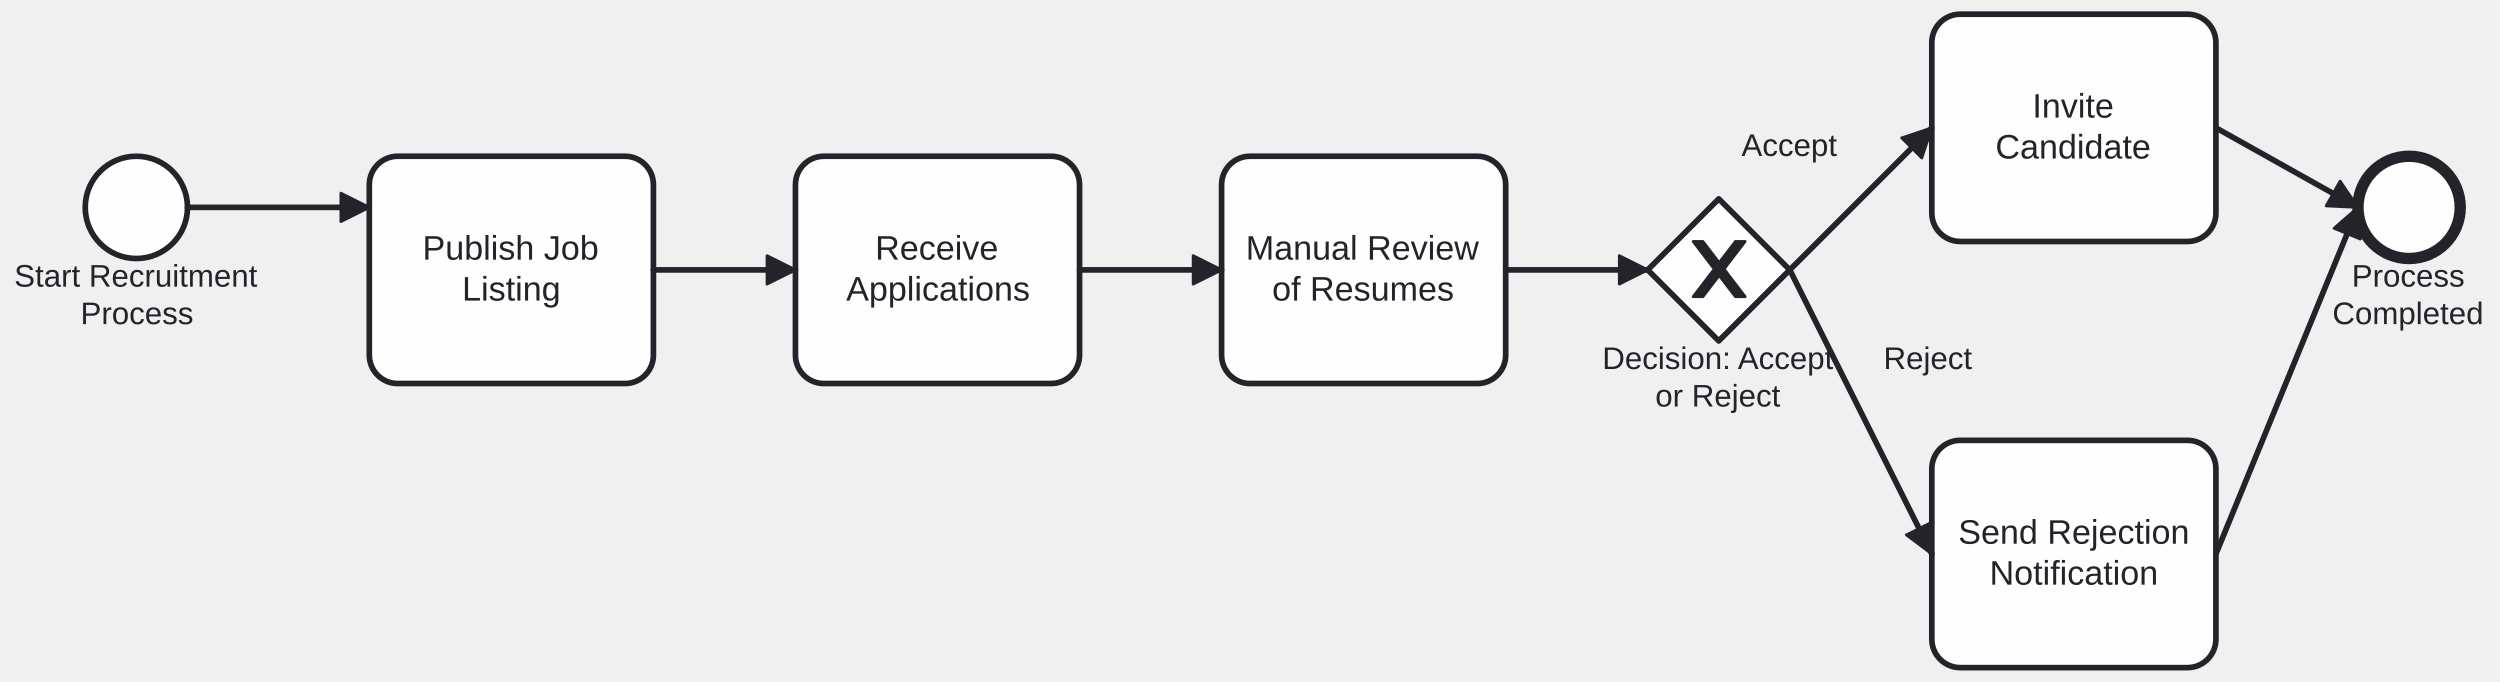
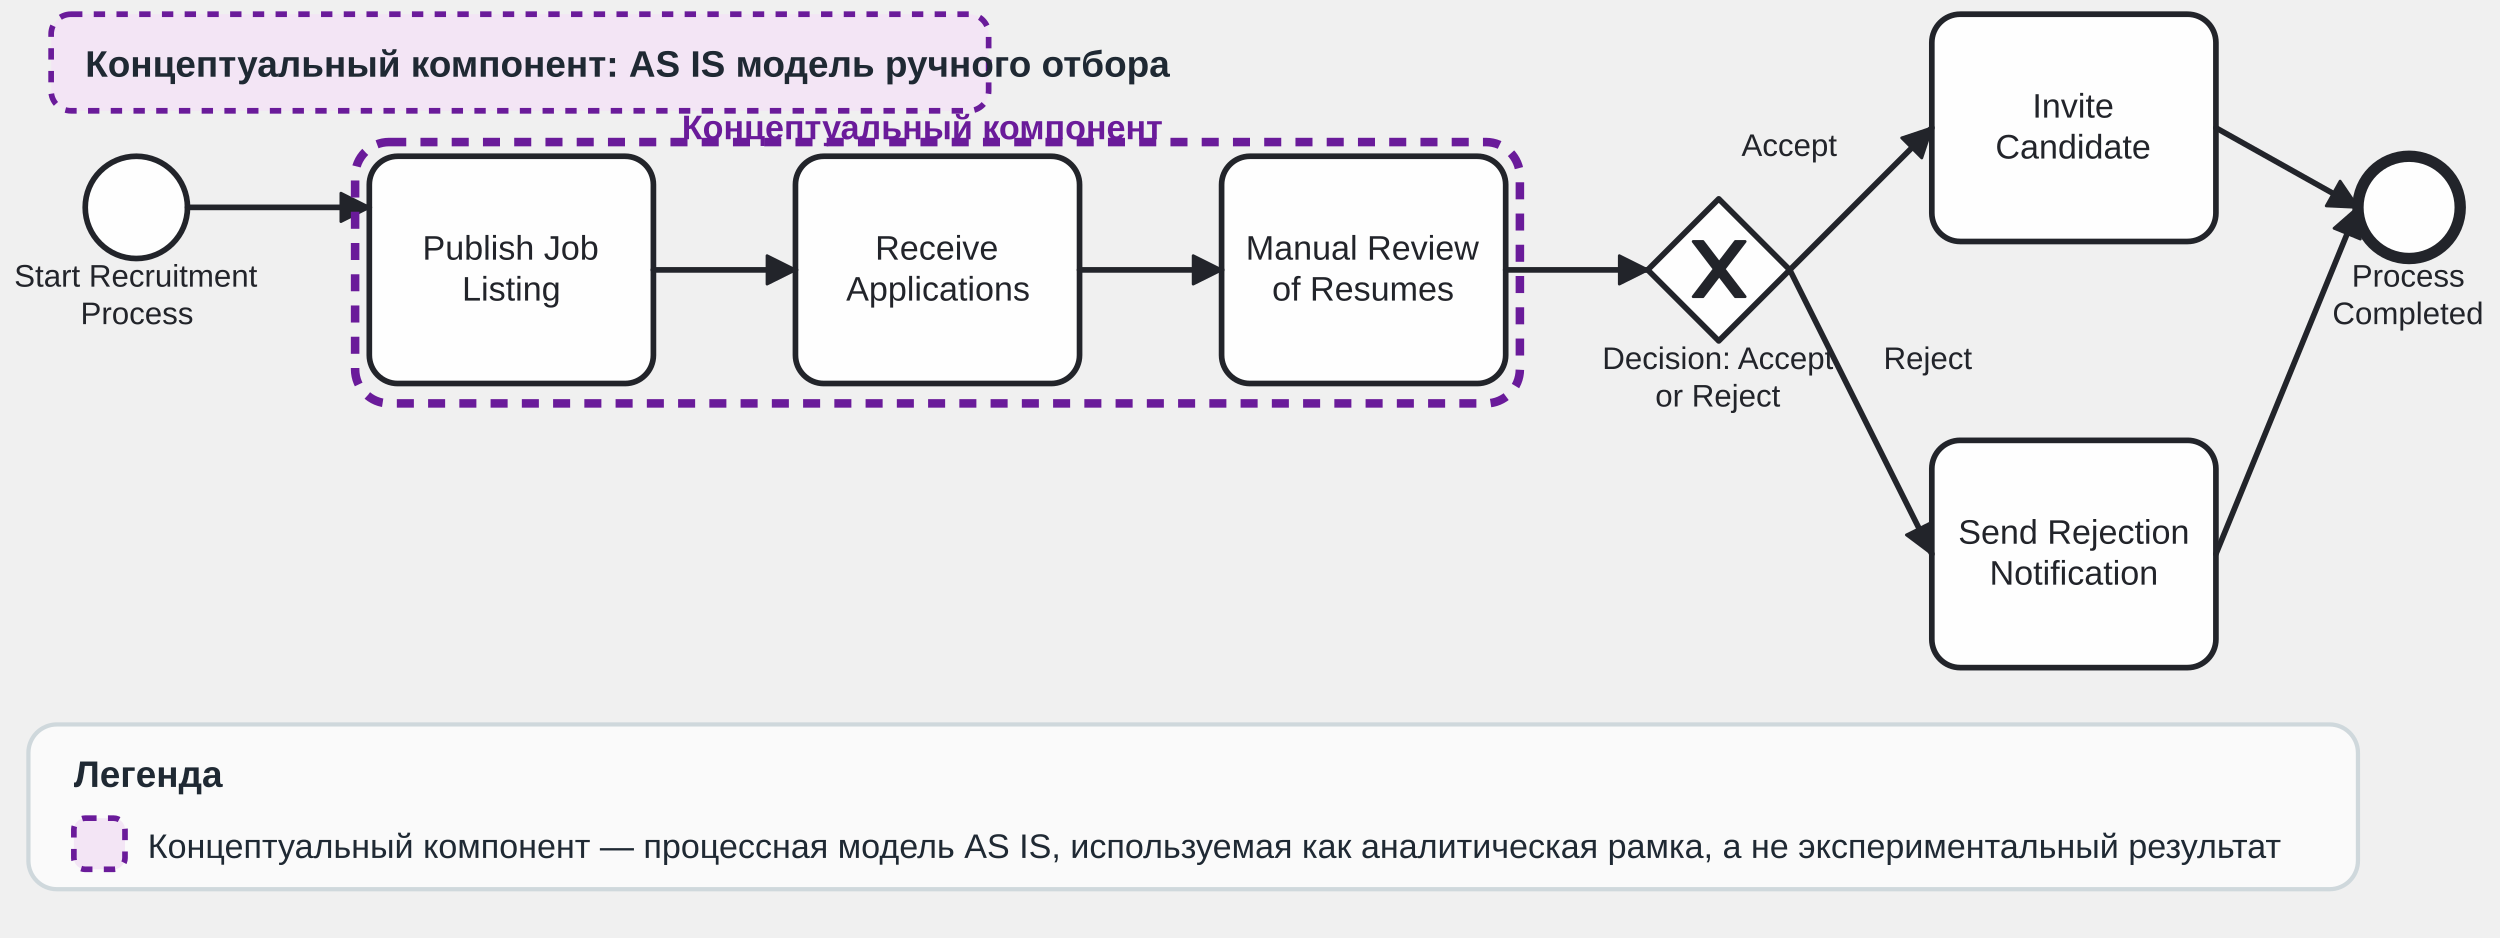
- <svg xmlns="http://www.w3.org/2000/svg" width="880" height="240" viewBox="70 45 880 240" version="1.1">
+ <svg xmlns="http://www.w3.org/2000/svg" width="880" height="330" viewBox="70 45 880 330" version="1.1">
  <defs>
    <pattern id="djs-grid-pattern-513434" width="10" height="10" patternUnits="userSpaceOnUse">
      <circle cx="0.5" cy="0.5" r="0.5" style="fill: rgb(204, 204, 204);" />
    </pattern>
  </defs>
  <g class="djs-group">
    <g class="djs-element djs-shape" data-element-id="StartEvent_1" style="display: block;" transform="matrix(1 0 0 1 100 100)">
      <g class="djs-visual">
        <circle cx="18" cy="18" r="18" style="stroke-linecap: round; stroke-linejoin: round; stroke: rgb(34, 36, 42); stroke-width: 2px; fill: white; fill-opacity: 0.95;" />
      </g>
      <rect class="djs-hit djs-hit-all" x="0" y="0" width="36" height="36" style="fill: none; stroke-opacity: 0; stroke: white; stroke-width: 15px;" />
      <circle cx="18" cy="18" r="23" class="djs-outline" style="fill: none;" />
    </g>
  </g>
  <g class="djs-group">
    <g class="djs-element djs-shape" data-element-id="StartEvent_1_label" style="display: block;" transform="matrix(1 0 0 1 75 136)">
      <g class="djs-visual">
        <text lineHeight="1.2" class="djs-label" style="font-family: Arial, sans-serif; font-size: 11px; font-weight: normal; fill: rgb(34, 36, 42);">
          <tspan x="0" y="9.9">Start Recruitment</tspan>
          <tspan x="23.346" y="23.1">Process</tspan>
        </text>
      </g>
      <rect class="djs-hit djs-hit-all" x="0" y="0" width="87" height="27" style="fill: none; stroke-opacity: 0; stroke: white; stroke-width: 15px;" />
      <rect x="-5" y="-5" rx="4" width="97" height="37" class="djs-outline" style="fill: none;" />
    </g>
  </g>
  <g class="djs-group">
    <g class="djs-element djs-shape" data-element-id="Task_1" style="display: block;" transform="matrix(1 0 0 1 200 100)">
      <g class="djs-visual">
        <rect x="0" y="0" width="100" height="80" rx="10" ry="10" style="stroke-linecap: round; stroke-linejoin: round; stroke: rgb(34, 36, 42); stroke-width: 2px; fill: white; fill-opacity: 0.95;" />
        <text lineHeight="1.2" class="djs-label" style="font-family: Arial, sans-serif; font-size: 12px; font-weight: normal; fill: rgb(34, 36, 42);">
          <tspan x="18.717" y="36.4">Publish Job </tspan>
          <tspan x="32.656" y="50.8">Listing</tspan>
        </text>
      </g>
      <rect class="djs-hit djs-hit-all" x="0" y="0" width="100" height="80" style="fill: none; stroke-opacity: 0; stroke: white; stroke-width: 15px;" />
      <rect x="-5" y="-5" rx="14" width="110" height="90" class="djs-outline" style="fill: none;" />
    </g>
  </g>
  <g class="djs-group">
    <g class="djs-element djs-shape" data-element-id="Task_2" style="display: block;" transform="matrix(1 0 0 1 350 100)">
      <g class="djs-visual">
        <rect x="0" y="0" width="100" height="80" rx="10" ry="10" style="stroke-linecap: round; stroke-linejoin: round; stroke: rgb(34, 36, 42); stroke-width: 2px; fill: white; fill-opacity: 0.95;" />
        <text lineHeight="1.2" class="djs-label" style="font-family: Arial, sans-serif; font-size: 12px; font-weight: normal; fill: rgb(34, 36, 42);">
          <tspan x="28.06" y="36.4">Receive </tspan>
          <tspan x="17.847" y="50.8">Applications</tspan>
        </text>
      </g>
      <rect class="djs-hit djs-hit-all" x="0" y="0" width="100" height="80" style="fill: none; stroke-opacity: 0; stroke: white; stroke-width: 15px;" />
      <rect x="-5" y="-5" rx="14" width="110" height="90" class="djs-outline" style="fill: none;" />
    </g>
  </g>
  <g class="djs-group">
    <g class="djs-element djs-shape" data-element-id="Task_3" style="display: block;" transform="matrix(1 0 0 1 500 100)">
      <g class="djs-visual">
        <rect x="0" y="0" width="100" height="80" rx="10" ry="10" style="stroke-linecap: round; stroke-linejoin: round; stroke: rgb(34, 36, 42); stroke-width: 2px; fill: white; fill-opacity: 0.95;" />
        <text lineHeight="1.2" class="djs-label" style="font-family: Arial, sans-serif; font-size: 12px; font-weight: normal; fill: rgb(34, 36, 42);">
          <tspan x="8.514" y="36.4">Manual Review</tspan>
          <tspan x="17.787" y="50.8">of Resumes</tspan>
        </text>
      </g>
      <rect class="djs-hit djs-hit-all" x="0" y="0" width="100" height="80" style="fill: none; stroke-opacity: 0; stroke: white; stroke-width: 15px;" />
      <rect x="-5" y="-5" rx="14" width="110" height="90" class="djs-outline" style="fill: none;" />
    </g>
  </g>
  <g class="djs-group">
    <g class="djs-element djs-shape" data-element-id="Gateway_1" style="display: block;" transform="matrix(1 0 0 1 650 115)">
      <g class="djs-visual">
        <polygon points="25,0 50,25 25,50 0,25" style="stroke-linecap: round; stroke-linejoin: round; stroke: rgb(34, 36, 42); stroke-width: 2px; fill: white; fill-opacity: 0.95;" />
        <path d="m 16,15 7.429,9.714 -7.429,9.714 3.429,0 5.714,-7.464 5.714,7.464 3.429,0 -7.429,-9.714 7.429,-9.714 -3.429,0 -5.714,7.464 -5.714,-7.464 -3.429,0 z" style="fill: rgb(34, 36, 42); stroke-linecap: round; stroke-linejoin: round; stroke: rgb(34, 36, 42); stroke-width: 1px;" />
      </g>
      <rect class="djs-hit djs-hit-all" x="0" y="0" width="50" height="50" style="fill: none; stroke-opacity: 0; stroke: white; stroke-width: 15px;" />
      <rect x="2" y="2" rx="4" width="46" height="46" class="djs-outline" style="transform-box: fill-box; transform: rotate(45deg); transform-origin: center center; fill: none;" />
    </g>
  </g>
  <g class="djs-group">
    <g class="djs-element djs-shape" data-element-id="Gateway_1_label" style="display: block;" transform="matrix(1 0 0 1 634 165)">
      <g class="djs-visual">
        <text lineHeight="1.2" class="djs-label" style="font-family: Arial, sans-serif; font-size: 11px; font-weight: normal; fill: rgb(34, 36, 42);">
          <tspan x="0" y="9.9">Decision: Accept </tspan>
          <tspan x="18.651" y="23.1">or Reject</tspan>
        </text>
      </g>
      <rect class="djs-hit djs-hit-all" x="0" y="0" width="83" height="27" style="fill: none; stroke-opacity: 0; stroke: white; stroke-width: 15px;" />
      <rect x="-5" y="-5" rx="4" width="93" height="37" class="djs-outline" style="fill: none;" />
    </g>
  </g>
  <g class="djs-group">
    <g class="djs-element djs-shape" data-element-id="Task_4" style="display: block;" transform="matrix(1 0 0 1 750 50)">
      <g class="djs-visual">
        <rect x="0" y="0" width="100" height="80" rx="10" ry="10" style="stroke-linecap: round; stroke-linejoin: round; stroke: rgb(34, 36, 42); stroke-width: 2px; fill: white; fill-opacity: 0.95;" />
        <text lineHeight="1.2" class="djs-label" style="font-family: Arial, sans-serif; font-size: 12px; font-weight: normal; fill: rgb(34, 36, 42);">
          <tspan x="35.396" y="36.4">Invite </tspan>
          <tspan x="22.382" y="50.8">Candidate</tspan>
        </text>
      </g>
      <rect class="djs-hit djs-hit-all" x="0" y="0" width="100" height="80" style="fill: none; stroke-opacity: 0; stroke: white; stroke-width: 15px;" />
      <rect x="-5" y="-5" rx="14" width="110" height="90" class="djs-outline" style="fill: none;" />
    </g>
  </g>
  <g class="djs-group">
    <g class="djs-element djs-shape" data-element-id="Task_5" style="display: block;" transform="matrix(1 0 0 1 750 200)">
      <g class="djs-visual">
        <rect x="0" y="0" width="100" height="80" rx="10" ry="10" style="stroke-linecap: round; stroke-linejoin: round; stroke: rgb(34, 36, 42); stroke-width: 2px; fill: white; fill-opacity: 0.95;" />
        <text lineHeight="1.2" class="djs-label" style="font-family: Arial, sans-serif; font-size: 12px; font-weight: normal; fill: rgb(34, 36, 42);">
          <tspan x="9.306" y="36.4">Send Rejection </tspan>
          <tspan x="20.319" y="50.8">Notification</tspan>
        </text>
      </g>
      <rect class="djs-hit djs-hit-all" x="0" y="0" width="100" height="80" style="fill: none; stroke-opacity: 0; stroke: white; stroke-width: 15px;" />
      <rect x="-5" y="-5" rx="14" width="110" height="90" class="djs-outline" style="fill: none;" />
    </g>
  </g>
  <g class="djs-group">
    <g class="djs-element djs-shape" data-element-id="EndEvent_1" style="display: block;" transform="matrix(1 0 0 1 900 100)">
      <g class="djs-visual">
        <circle cx="18" cy="18" r="18" style="stroke-linecap: round; stroke-linejoin: round; stroke: rgb(34, 36, 42); stroke-width: 4px; fill: white; fill-opacity: 0.95;" />
      </g>
      <rect class="djs-hit djs-hit-all" x="0" y="0" width="36" height="36" style="fill: none; stroke-opacity: 0; stroke: white; stroke-width: 15px;" />
      <circle cx="18" cy="18" r="24" class="djs-outline" style="fill: none;" />
    </g>
  </g>
  <g class="djs-group">
    <g class="djs-element djs-shape" data-element-id="EndEvent_1_label" style="display: block;" transform="matrix(1 0 0 1 891 136)">
      <g class="djs-visual">
        <text lineHeight="1.2" class="djs-label" style="font-family: Arial, sans-serif; font-size: 11px; font-weight: normal; fill: rgb(34, 36, 42);">
          <tspan x="6.821" y="9.9">Process </tspan>
          <tspan x="0" y="23.1">Completed</tspan>
        </text>
      </g>
      <rect class="djs-hit djs-hit-all" x="0" y="0" width="54" height="27" style="fill: none; stroke-opacity: 0; stroke: white; stroke-width: 15px;" />
      <rect x="-5" y="-5" rx="4" width="64" height="37" class="djs-outline" style="fill: none;" />
    </g>
  </g>
  <g class="djs-group">
    <g class="djs-element djs-connection" data-element-id="flow1" style="display: block;">
      <g class="djs-visual">
        <defs>
          <marker id="marker-93fi99wlrrlpr3lzdma5ale4z" viewBox="0 0 20 20" refX="11" refY="10" markerWidth="10" markerHeight="10" orient="auto">
            <path d="M 1 5 L 11 10 L 1 15 Z" style="stroke-linecap: round; stroke-linejoin: round; stroke: rgb(34, 36, 42); stroke-width: 1px; fill: rgb(34, 36, 42);" />
          </marker>
        </defs>
        <path data-corner-radius="5" style="fill: none; stroke-linecap: round; stroke-linejoin: round; stroke: rgb(34, 36, 42); stroke-width: 2px; marker-end: url('#marker-93fi99wlrrlpr3lzdma5ale4z');" d="M136,118L200,118" />
      </g>
      <path d="M136,118L200,118" class="djs-hit djs-hit-stroke" style="fill: none; stroke-opacity: 0; stroke: white; stroke-width: 15px;" />
      <rect x="131" y="113" rx="4" width="74" height="10" class="djs-outline" style="fill: none;" />
    </g>
  </g>
  <g class="djs-group">
    <g class="djs-element djs-connection" data-element-id="flow2" style="display: block;">
      <g class="djs-visual">
        <defs>
          <marker id="marker-12ljvd9ykc4oz8gtb871suoqa" viewBox="0 0 20 20" refX="11" refY="10" markerWidth="10" markerHeight="10" orient="auto">
            <path d="M 1 5 L 11 10 L 1 15 Z" style="stroke-linecap: round; stroke-linejoin: round; stroke: rgb(34, 36, 42); stroke-width: 1px; fill: rgb(34, 36, 42);" />
          </marker>
        </defs>
        <path data-corner-radius="5" style="fill: none; stroke-linecap: round; stroke-linejoin: round; stroke: rgb(34, 36, 42); stroke-width: 2px; marker-end: url('#marker-12ljvd9ykc4oz8gtb871suoqa');" d="M300,140L350,140" />
      </g>
      <path d="M300,140L350,140" class="djs-hit djs-hit-stroke" style="fill: none; stroke-opacity: 0; stroke: white; stroke-width: 15px;" />
      <rect x="295" y="135" rx="4" width="60" height="10" class="djs-outline" style="fill: none;" />
    </g>
  </g>
  <g class="djs-group">
    <g class="djs-element djs-connection" data-element-id="flow3" style="display: block;">
      <g class="djs-visual">
        <defs>
          <marker id="marker-9xs6rjbr59nakxc93tlt88u0r" viewBox="0 0 20 20" refX="11" refY="10" markerWidth="10" markerHeight="10" orient="auto">
            <path d="M 1 5 L 11 10 L 1 15 Z" style="stroke-linecap: round; stroke-linejoin: round; stroke: rgb(34, 36, 42); stroke-width: 1px; fill: rgb(34, 36, 42);" />
          </marker>
        </defs>
        <path data-corner-radius="5" style="fill: none; stroke-linecap: round; stroke-linejoin: round; stroke: rgb(34, 36, 42); stroke-width: 2px; marker-end: url('#marker-9xs6rjbr59nakxc93tlt88u0r');" d="M450,140L500,140" />
      </g>
      <path d="M450,140L500,140" class="djs-hit djs-hit-stroke" style="fill: none; stroke-opacity: 0; stroke: white; stroke-width: 15px;" />
      <rect x="445" y="135" rx="4" width="60" height="10" class="djs-outline" style="fill: none;" />
    </g>
  </g>
  <g class="djs-group">
    <g class="djs-element djs-connection" data-element-id="flow4" style="display: block;">
      <g class="djs-visual">
        <defs>
          <marker id="marker-cag2kmfwhqkwhvebjukr8im2j" viewBox="0 0 20 20" refX="11" refY="10" markerWidth="10" markerHeight="10" orient="auto">
            <path d="M 1 5 L 11 10 L 1 15 Z" style="stroke-linecap: round; stroke-linejoin: round; stroke: rgb(34, 36, 42); stroke-width: 1px; fill: rgb(34, 36, 42);" />
          </marker>
        </defs>
        <path data-corner-radius="5" style="fill: none; stroke-linecap: round; stroke-linejoin: round; stroke: rgb(34, 36, 42); stroke-width: 2px; marker-end: url('#marker-cag2kmfwhqkwhvebjukr8im2j');" d="M600,140L650,140" />
      </g>
      <path d="M600,140L650,140" class="djs-hit djs-hit-stroke" style="fill: none; stroke-opacity: 0; stroke: white; stroke-width: 15px;" />
      <rect x="595" y="135" rx="4" width="60" height="10" class="djs-outline" style="fill: none;" />
    </g>
  </g>
  <g class="djs-group">
    <g class="djs-element djs-connection" data-element-id="flow5" style="display: block;">
      <g class="djs-visual">
        <defs>
          <marker id="marker-29p3xqk8cjpwdv9ka6h4j2q2r" viewBox="0 0 20 20" refX="11" refY="10" markerWidth="10" markerHeight="10" orient="auto">
            <path d="M 1 5 L 11 10 L 1 15 Z" style="stroke-linecap: round; stroke-linejoin: round; stroke: rgb(34, 36, 42); stroke-width: 1px; fill: rgb(34, 36, 42);" />
          </marker>
        </defs>
        <path data-corner-radius="5" style="fill: none; stroke-linecap: round; stroke-linejoin: round; stroke: rgb(34, 36, 42); stroke-width: 2px; marker-end: url('#marker-29p3xqk8cjpwdv9ka6h4j2q2r');" d="M700,140L750,90" />
      </g>
      <path d="M700,140L750,90" class="djs-hit djs-hit-stroke" style="fill: none; stroke-opacity: 0; stroke: white; stroke-width: 15px;" />
      <rect x="695" y="85" rx="4" width="60" height="60" class="djs-outline" style="fill: none;" />
    </g>
  </g>
  <g class="djs-group">
    <g class="djs-element djs-connection" data-element-id="flow6" style="display: block;">
      <g class="djs-visual">
        <defs>
          <marker id="marker-6303f5kapkjqwl4nrv131zvmb" viewBox="0 0 20 20" refX="11" refY="10" markerWidth="10" markerHeight="10" orient="auto">
            <path d="M 1 5 L 11 10 L 1 15 Z" style="stroke-linecap: round; stroke-linejoin: round; stroke: rgb(34, 36, 42); stroke-width: 1px; fill: rgb(34, 36, 42);" />
          </marker>
        </defs>
        <path data-corner-radius="5" style="fill: none; stroke-linecap: round; stroke-linejoin: round; stroke: rgb(34, 36, 42); stroke-width: 2px; marker-end: url('#marker-6303f5kapkjqwl4nrv131zvmb');" d="M700,140L750,240" />
      </g>
      <path d="M700,140L750,240" class="djs-hit djs-hit-stroke" style="fill: none; stroke-opacity: 0; stroke: white; stroke-width: 15px;" />
      <rect x="695" y="135" rx="4" width="60" height="110" class="djs-outline" style="fill: none;" />
    </g>
  </g>
  <g class="djs-group">
    <g class="djs-element djs-connection" data-element-id="flow7" style="display: block;">
      <g class="djs-visual">
        <defs>
          <marker id="marker-861hgdecrn0lncl1st7kvx0z0" viewBox="0 0 20 20" refX="11" refY="10" markerWidth="10" markerHeight="10" orient="auto">
            <path d="M 1 5 L 11 10 L 1 15 Z" style="stroke-linecap: round; stroke-linejoin: round; stroke: rgb(34, 36, 42); stroke-width: 1px; fill: rgb(34, 36, 42);" />
          </marker>
        </defs>
        <path data-corner-radius="5" style="fill: none; stroke-linecap: round; stroke-linejoin: round; stroke: rgb(34, 36, 42); stroke-width: 2px; marker-end: url('#marker-861hgdecrn0lncl1st7kvx0z0');" d="M850,90L900,118" />
      </g>
      <path d="M850,90L900,118" class="djs-hit djs-hit-stroke" style="fill: none; stroke-opacity: 0; stroke: white; stroke-width: 15px;" />
      <rect x="845" y="85" rx="4" width="60" height="38" class="djs-outline" style="fill: none;" />
    </g>
  </g>
  <g class="djs-group">
    <g class="djs-element djs-connection" data-element-id="flow8" style="display: block;">
      <g class="djs-visual">
        <defs>
          <marker id="marker-66rfbwge6vufc9f70kbwqdav5" viewBox="0 0 20 20" refX="11" refY="10" markerWidth="10" markerHeight="10" orient="auto">
            <path d="M 1 5 L 11 10 L 1 15 Z" style="stroke-linecap: round; stroke-linejoin: round; stroke: rgb(34, 36, 42); stroke-width: 1px; fill: rgb(34, 36, 42);" />
          </marker>
        </defs>
        <path data-corner-radius="5" style="fill: none; stroke-linecap: round; stroke-linejoin: round; stroke: rgb(34, 36, 42); stroke-width: 2px; marker-end: url('#marker-66rfbwge6vufc9f70kbwqdav5');" d="M850,240L900,118" />
      </g>
      <path d="M850,240L900,118" class="djs-hit djs-hit-stroke" style="fill: none; stroke-opacity: 0; stroke: white; stroke-width: 15px;" />
      <rect x="845" y="113" rx="4" width="60" height="132" class="djs-outline" style="fill: none;" />
    </g>
  </g>
  <g class="djs-group">
    <g class="djs-element djs-shape" data-element-id="flow6_label" style="display: block;" transform="matrix(1 0 0 1 733 165)">
      <g class="djs-visual">
        <text lineHeight="1.2" class="djs-label" style="font-family: Arial, sans-serif; font-size: 11px; font-weight: normal; fill: rgb(34, 36, 42);">
          <tspan x="0" y="9.9">Reject</tspan>
        </text>
      </g>
      <rect class="djs-hit djs-hit-all" x="0" y="0" width="33" height="14" style="fill: none; stroke-opacity: 0; stroke: white; stroke-width: 15px;" />
      <rect x="-5" y="-5" rx="4" width="43" height="24" class="djs-outline" style="fill: none;" />
    </g>
  </g>
  <g class="djs-group">
    <g class="djs-element djs-shape" data-element-id="flow5_label" style="display: block;" transform="matrix(1 0 0 1 683 90)">
      <g class="djs-visual">
        <text lineHeight="1.2" class="djs-label" style="font-family: Arial, sans-serif; font-size: 11px; font-weight: normal; fill: rgb(34, 36, 42);">
          <tspan x="0" y="9.9">Accept</tspan>
        </text>
      </g>
      <rect class="djs-hit djs-hit-all" x="0" y="0" width="34" height="14" style="fill: none; stroke-opacity: 0; stroke: white; stroke-width: 15px;" />
      <rect x="-5" y="-5" rx="4" width="44" height="24" class="djs-outline" style="fill: none;" />
    </g>
  </g>
+   <g id="status-markup-as-is" font-family="Arial, sans-serif">
+     <rect x="88" y="50" width="330" height="34" rx="7" fill="#f3e5f5" stroke="#6a1b9a" stroke-width="2" stroke-dasharray="4 4" />
+     <text x="100" y="72" font-size="13" font-weight="700" fill="#1f2933">Концептуальный компонент: AS IS модель ручного отбора</text>
+     <rect x="195" y="95" width="410" height="92" rx="12" fill="none" stroke="#6a1b9a" stroke-width="3" stroke-dasharray="6 5" />
+     <text x="310" y="94" font-size="12" font-weight="700" fill="#6a1b9a">Концептуальный компонент</text>
+     <rect x="80" y="300" width="820" height="58" rx="10" fill="#fafafa" stroke="#cfd8dc" stroke-width="1.5" />
+     <text x="96" y="322" font-size="13" font-weight="700" fill="#1f2933">Легенда</text>
+     <rect x="96" y="333" width="18" height="18" rx="4" fill="#f3e5f5" stroke="#6a1b9a" stroke-width="2" stroke-dasharray="4 4" />
+     <text x="122" y="347" font-size="12" fill="#1f2933">Концептуальный компонент — процессная модель AS IS, используемая как аналитическая рамка, а не экспериментальный результат</text>
+   </g>
</svg>
